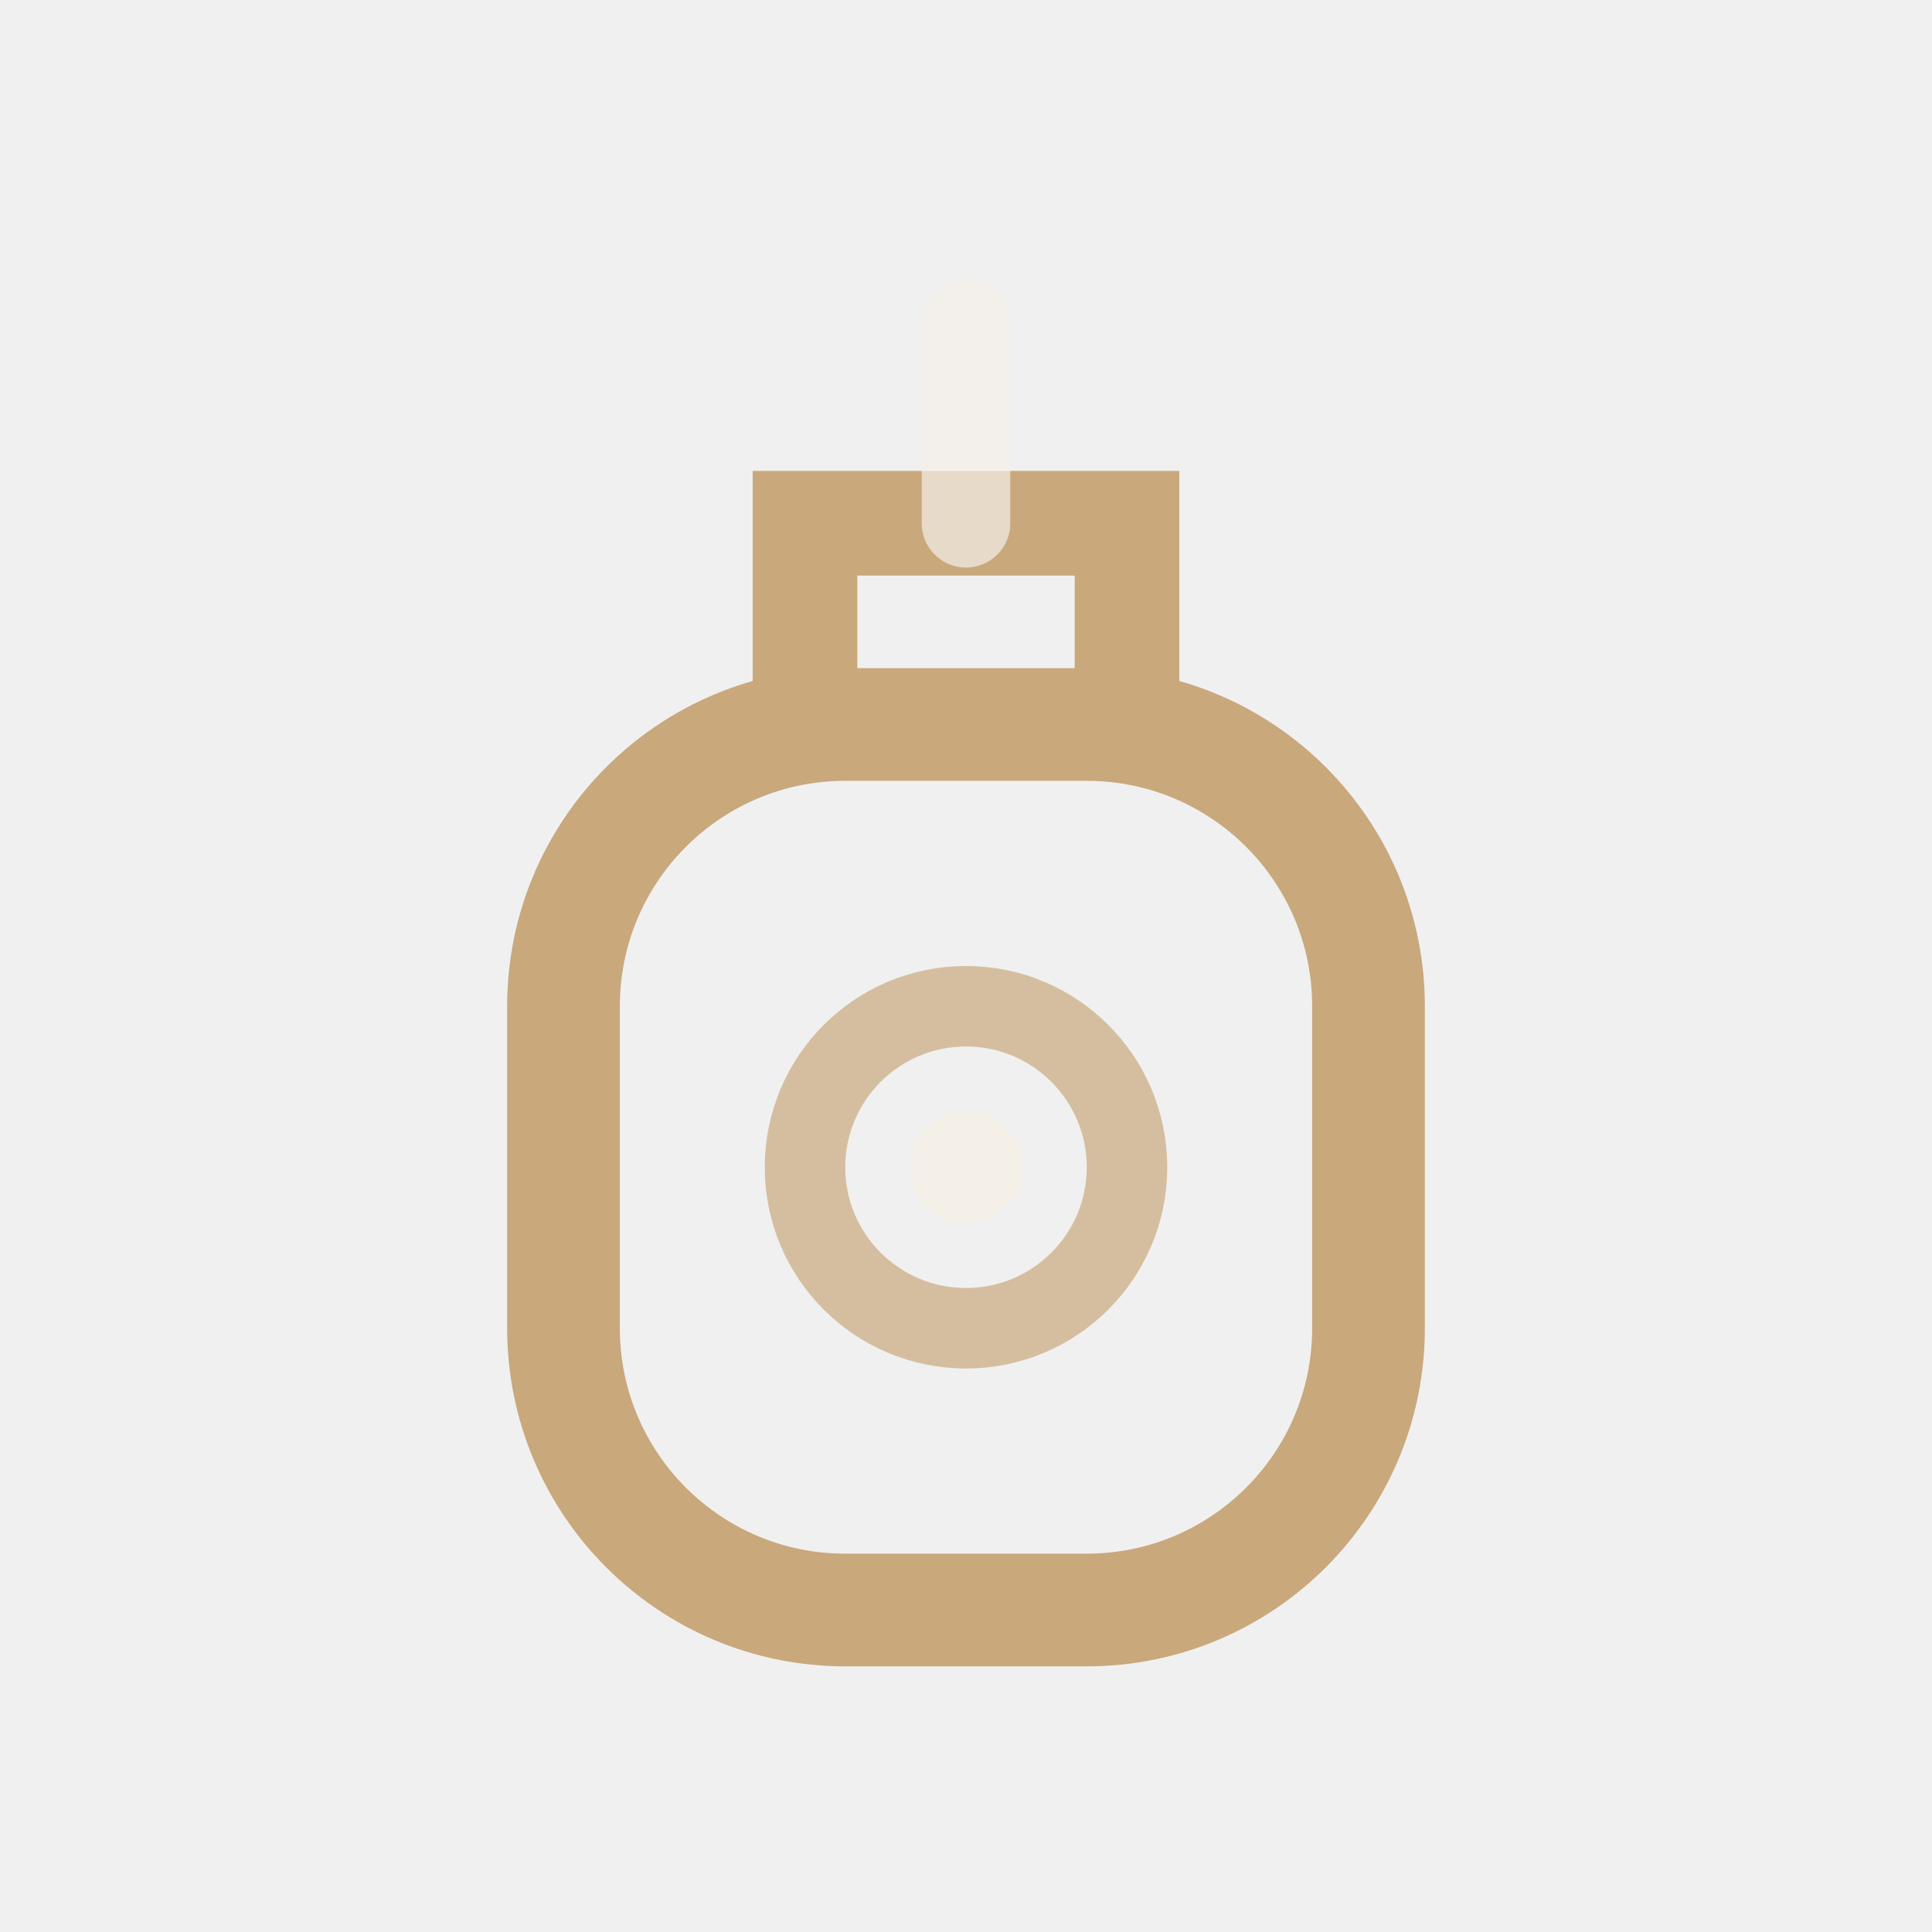
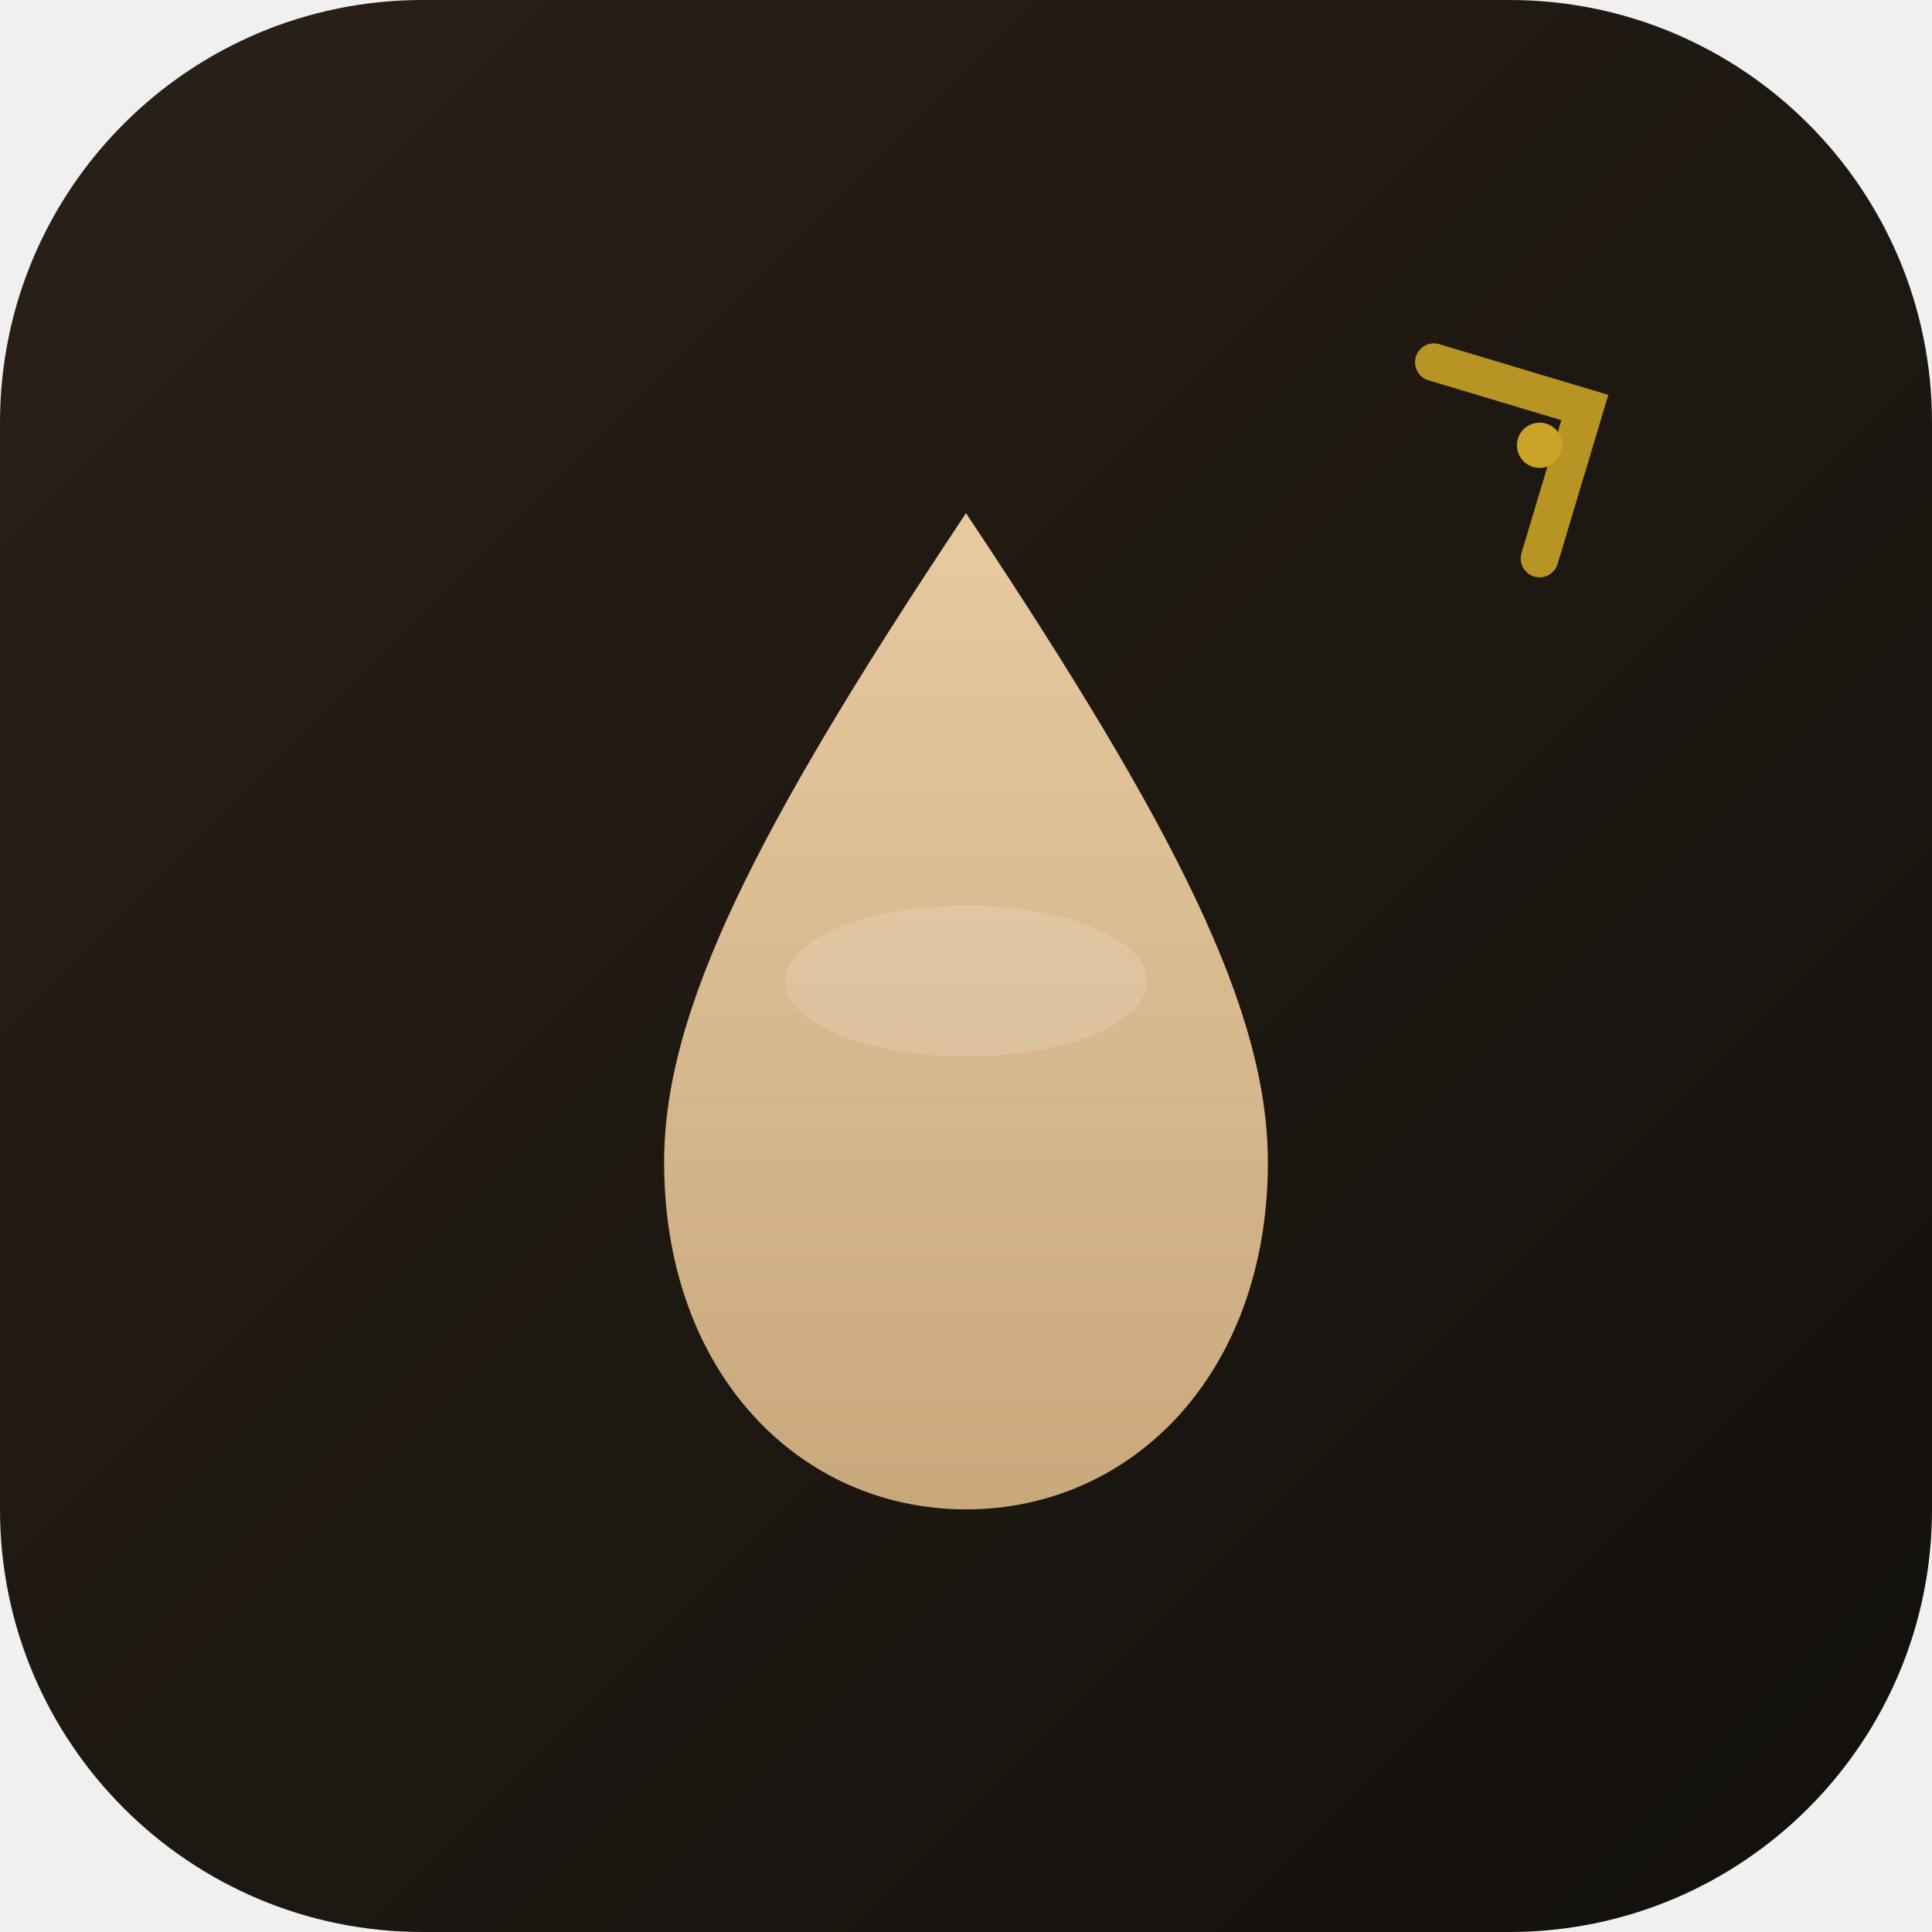
- <svg xmlns="http://www.w3.org/2000/svg" viewBox="0 0 48 48" fill="none" aria-hidden="true">
-   <rect x="14" y="18" width="20" height="22" rx="7" stroke="#C9A87C" stroke-width="2.8" />
-   <path d="M20 18 V13 H28 V18" stroke="#C9A87C" stroke-width="2.6" stroke-linecap="round" />
-   <path d="M24 8 V13" stroke="#F4F0E8" stroke-width="2.2" stroke-linecap="round" opacity=".7" />
-   <circle cx="24" cy="29" r="4" stroke="#C9A87C" stroke-width="2" opacity=".7" />
-   <circle cx="24" cy="29" r="1.4" fill="#F4F0E8" />
+ <svg xmlns="http://www.w3.org/2000/svg" viewBox="0 0 512 512" role="img">
+   <defs>
+     <linearGradient id="bg" x1="0" y1="0" x2="1" y2="1">
+       <stop offset="0%" stop-color="#2a2018" />
+       <stop offset="100%" stop-color="#12100c" />
+     </linearGradient>
+     <linearGradient id="drop" x1="0" y1="0" x2="0" y2="1">
+       <stop offset="0%" stop-color="#e8c9a0" />
+       <stop offset="100%" stop-color="#c9a87c" />
+     </linearGradient>
+   </defs>
+   <rect width="512" height="512" rx="112" fill="url(#bg)" />
+   <path d="M380 96 L420 108 L408 148" stroke="#c9a227" stroke-width="10" stroke-linecap="round" fill="none" opacity=".9" />
+   <circle cx="408" cy="118" r="6" fill="#c9a227" />
+   <path d="M256 136 C200 220 176 268 176 308 C176 364 212 400 256 400 C300 400 336 364 336 308 C336 268 312 220 256 136 Z" fill="url(#drop)" />
+   <ellipse cx="256" cy="260" rx="48" ry="20" fill="#fff" opacity=".15" />
</svg>
